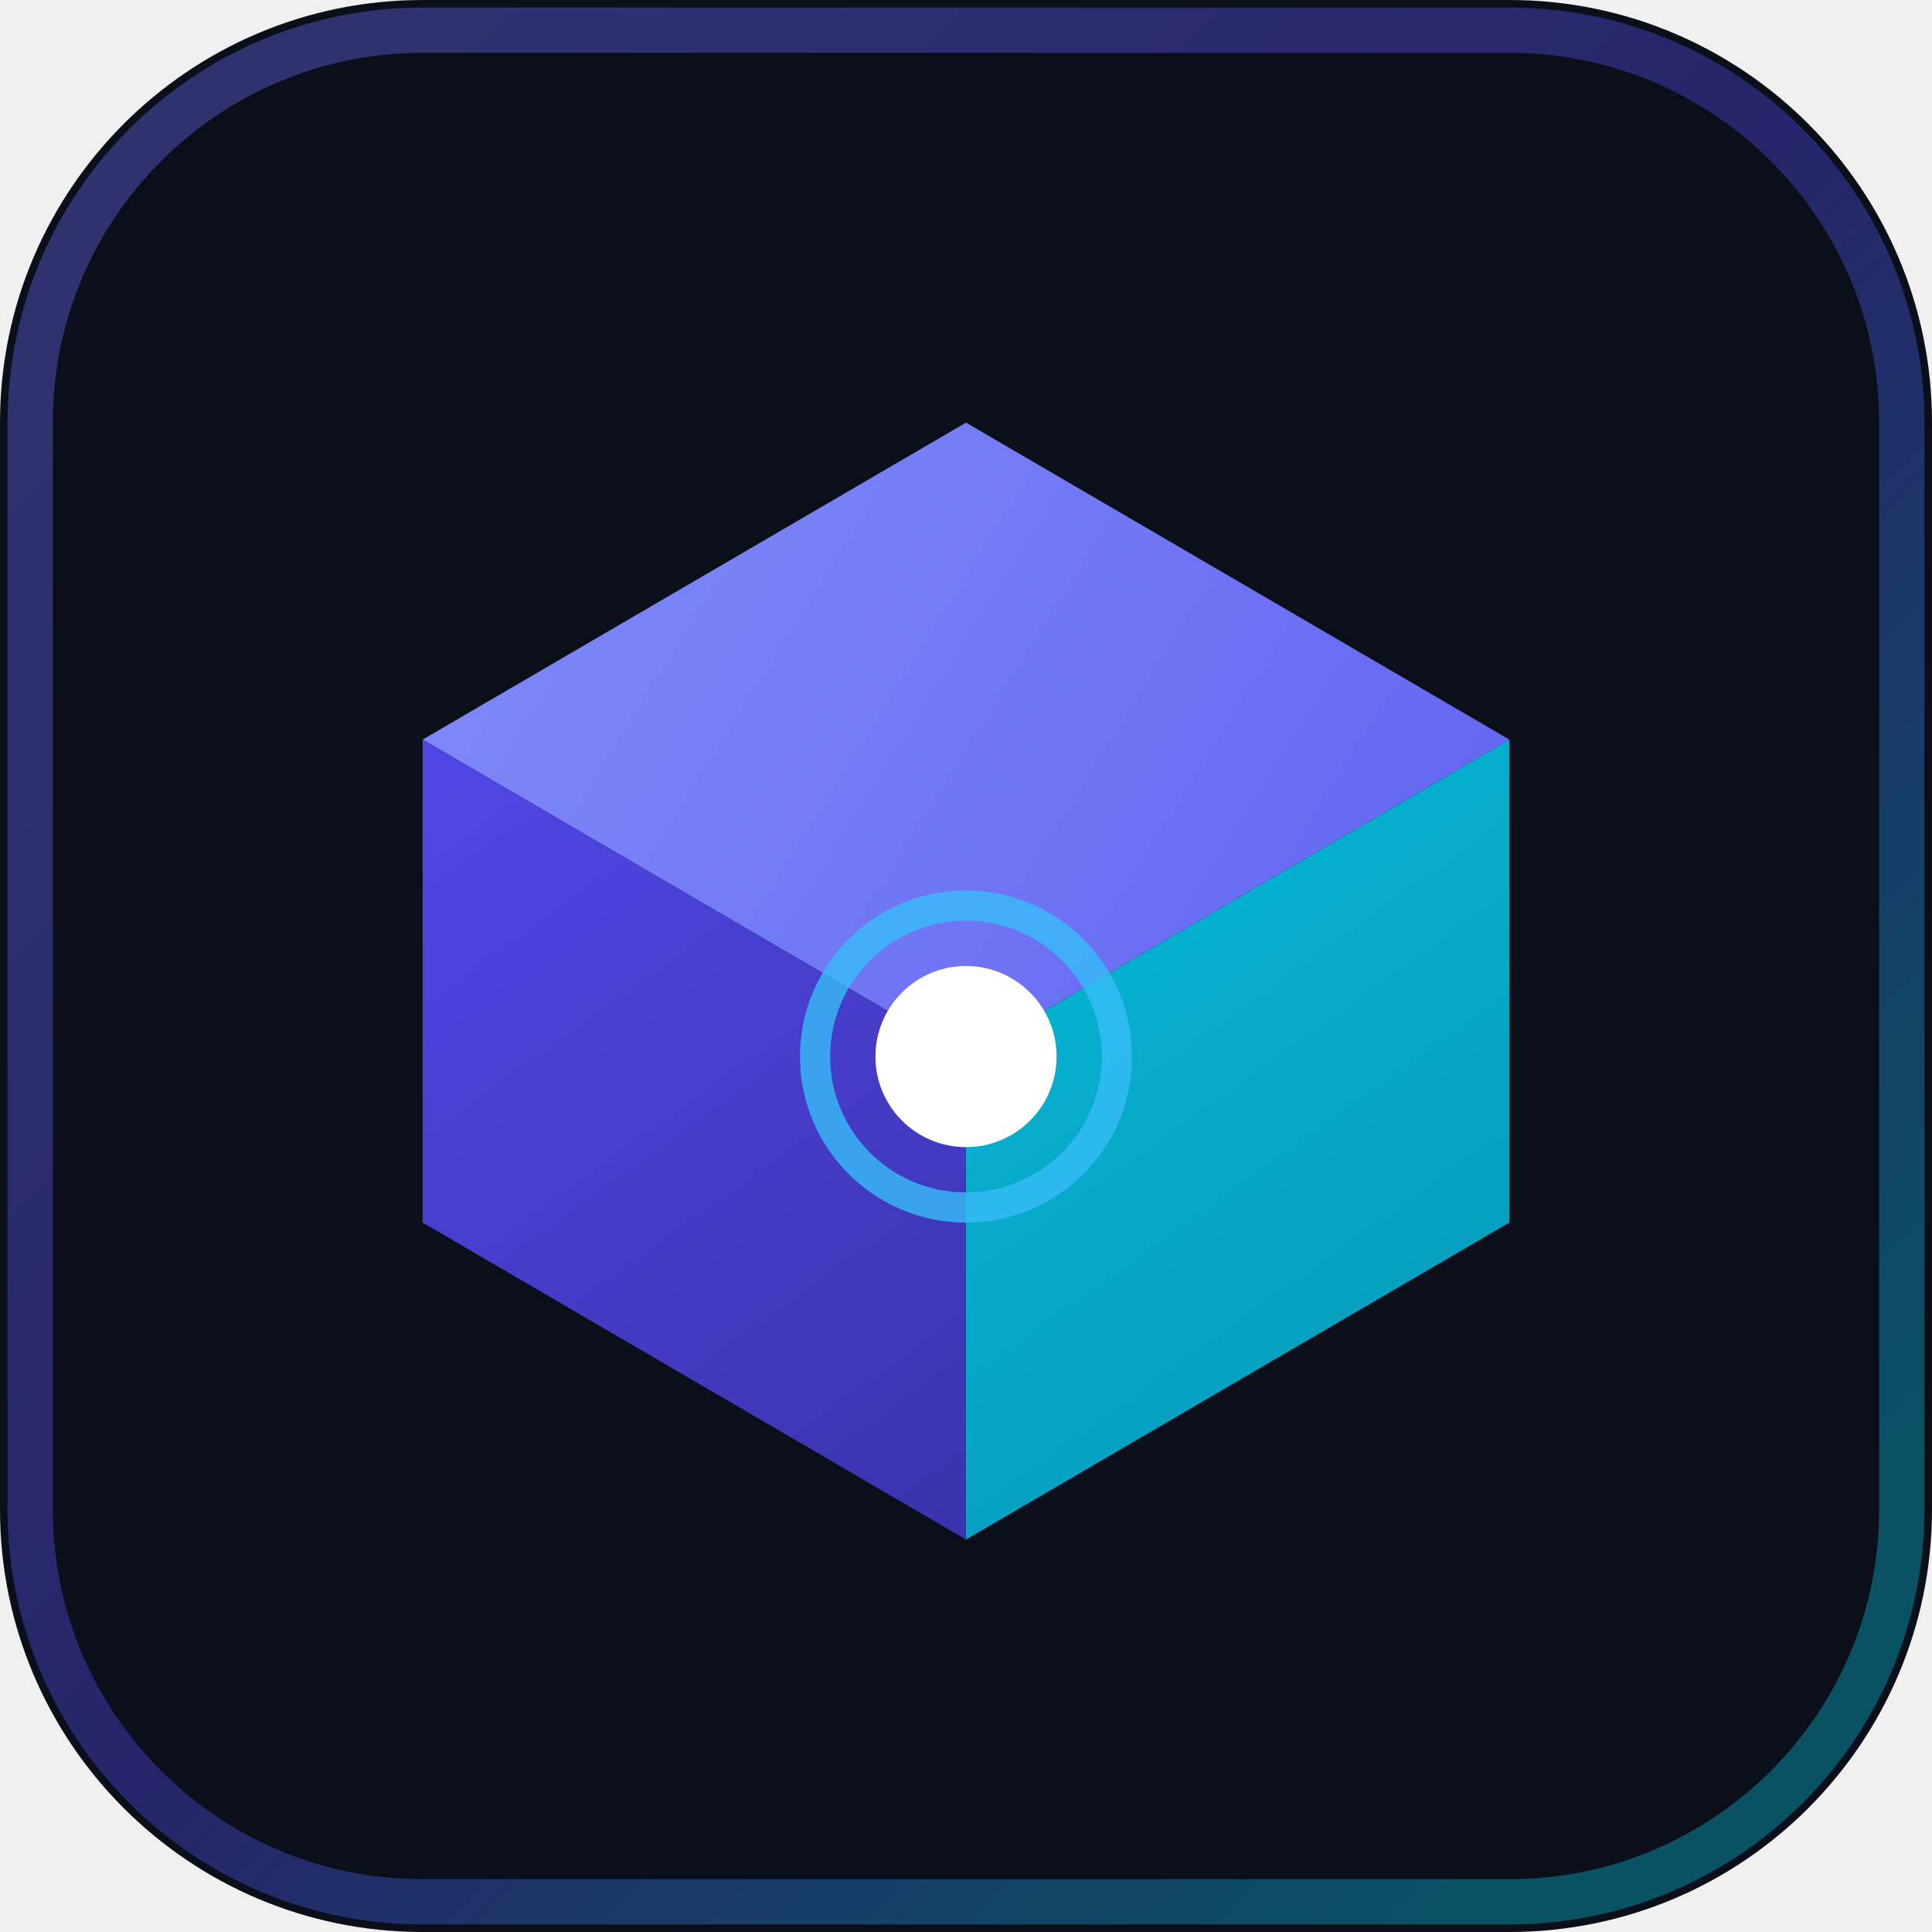
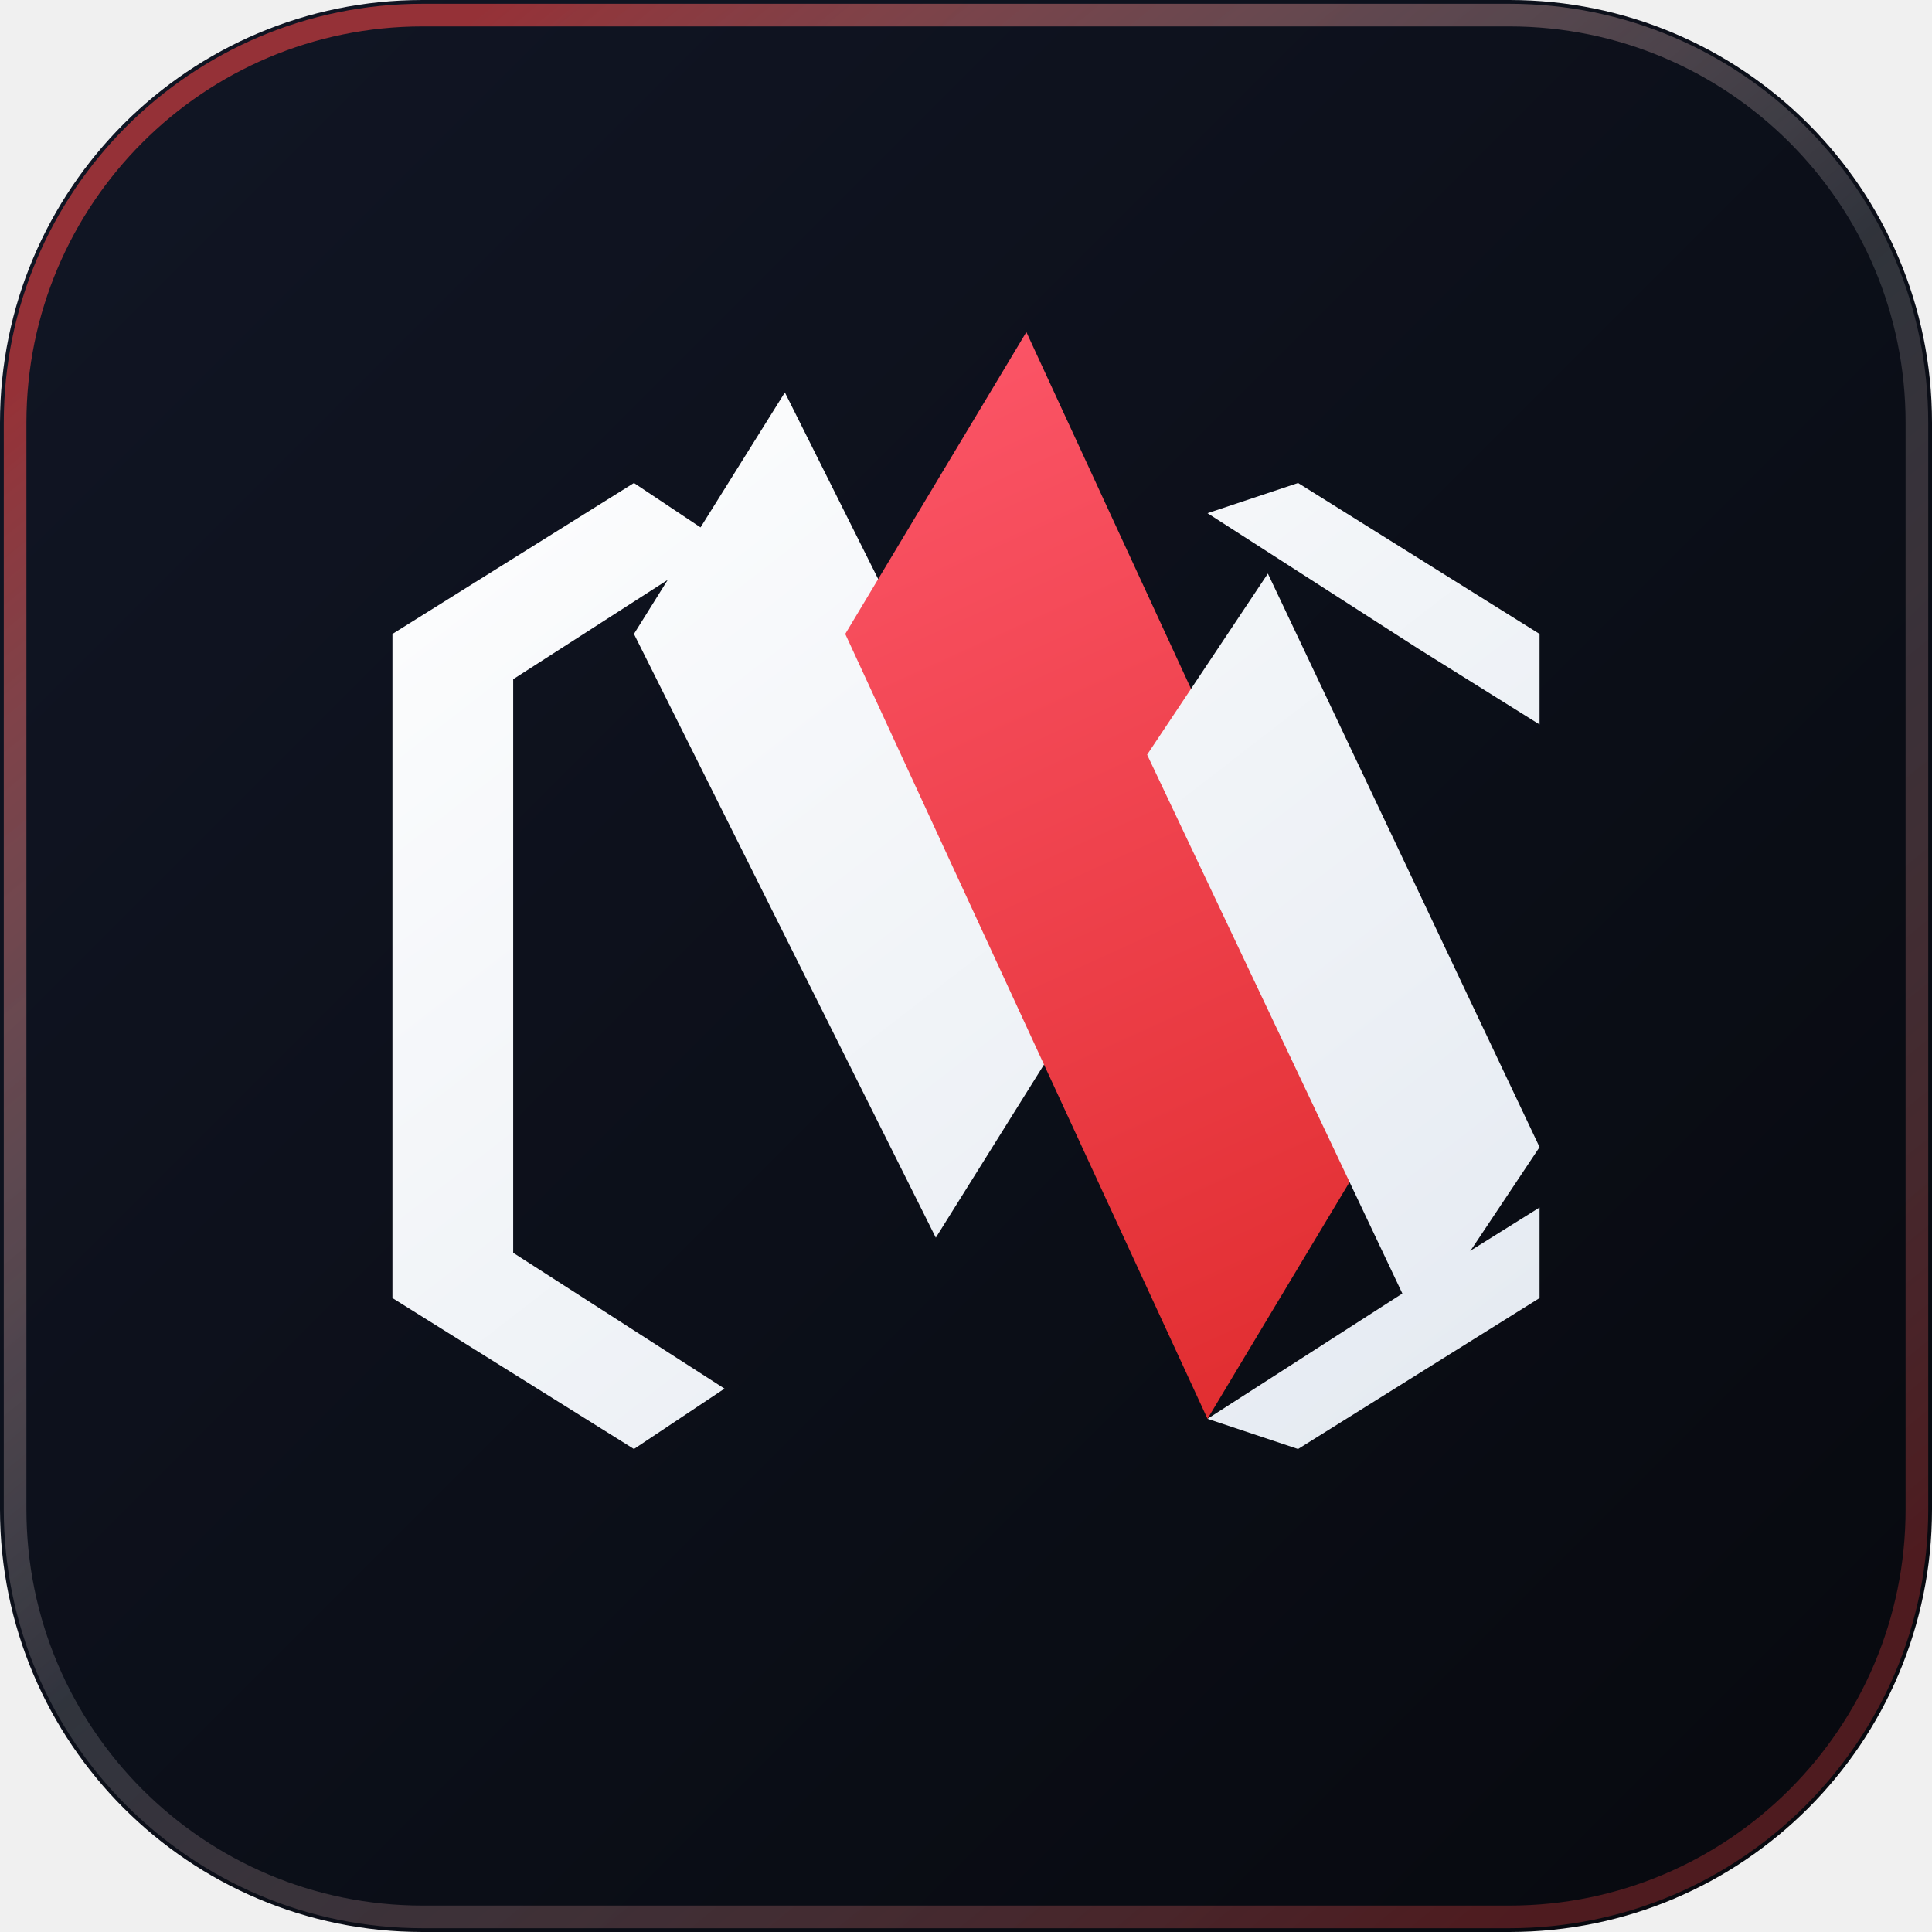
- <svg xmlns="http://www.w3.org/2000/svg" viewBox="0 0 64 64" fill="none">
+ <svg xmlns="http://www.w3.org/2000/svg" viewBox="0 0 128 128" fill="none">
  <defs>
-     <linearGradient id="cs-grad-a" x1="8" y1="8" x2="56" y2="56" gradientUnits="userSpaceOnUse">
-       <stop offset="0%" stop-color="#6366F1" />
-       <stop offset="50%" stop-color="#4F46E5" />
-       <stop offset="100%" stop-color="#06B6D4" />
+     <linearGradient id="cs-bg" x1="0" y1="0" x2="128" y2="128" gradientUnits="userSpaceOnUse">
+       <stop offset="0%" stop-color="#111625" />
+       <stop offset="100%" stop-color="#07090E" />
    </linearGradient>
-     <linearGradient id="cs-grad-top" x1="16" y1="12" x2="48" y2="32" gradientUnits="userSpaceOnUse">
-       <stop offset="0%" stop-color="#818CF8" />
-       <stop offset="100%" stop-color="#6366F1" />
+     <linearGradient id="cs-rim" x1="20" y1="10" x2="108" y2="118" gradientUnits="userSpaceOnUse">
+       <stop offset="0%" stop-color="#EF4444" stop-opacity="0.6" />
+       <stop offset="50%" stop-color="#FFFFFF" stop-opacity="0.15" />
+       <stop offset="100%" stop-color="#EF4444" stop-opacity="0.3" />
    </linearGradient>
-     <linearGradient id="cs-grad-left" x1="12" y1="28" x2="32" y2="56" gradientUnits="userSpaceOnUse">
-       <stop offset="0%" stop-color="#4F46E5" />
-       <stop offset="100%" stop-color="#3730A3" />
+     <linearGradient id="cs-crimson" x1="45" y1="20" x2="85" y2="108" gradientUnits="userSpaceOnUse">
+       <stop offset="0%" stop-color="#FF5A6E" />
+       <stop offset="100%" stop-color="#DC2626" />
    </linearGradient>
-     <linearGradient id="cs-grad-right" x1="32" y1="28" x2="52" y2="56" gradientUnits="userSpaceOnUse">
-       <stop offset="0%" stop-color="#06B6D4" />
-       <stop offset="100%" stop-color="#0891B2" />
+     <linearGradient id="cs-white" x1="30" y1="20" x2="98" y2="108" gradientUnits="userSpaceOnUse">
+       <stop offset="0%" stop-color="#FFFFFF" />
+       <stop offset="100%" stop-color="#E2E8F0" />
    </linearGradient>
  </defs>
-   <rect width="64" height="64" rx="14" fill="#0B0F19" />
-   <rect width="62" height="62" x="1" y="1" rx="13" stroke="url(#cs-grad-a)" stroke-width="1.5" stroke-opacity="0.4" />
-   <path d="M32 14 L50 24.5 L32 35 L14 24.5 Z" fill="url(#cs-grad-top)" />
-   <path d="M14 24.5 L32 35 L32 51 L14 40.5 Z" fill="url(#cs-grad-left)" />
-   <path d="M32 35 L50 24.5 L50 40.5 L32 51 Z" fill="url(#cs-grad-right)" />
-   <circle cx="32" cy="35" r="3" fill="#FFFFFF" />
-   <circle cx="32" cy="35" r="5" stroke="#38BDF8" stroke-width="1" stroke-opacity="0.8" />
+   <rect width="128" height="128" rx="28" fill="url(#cs-bg)" />
+   <rect x="1" y="1" width="126" height="126" rx="27" stroke="url(#cs-rim)" stroke-width="1.5" />
+   <path d="M42 32 L26 42 L26 86 L42 96 L48 92 L34 83 L34 45 L48 36 Z" fill="url(#cs-white)" />
+   <path d="M86 32 L102 42 L102 48 L94 43 L80 34 Z" fill="url(#cs-white)" />
+   <path d="M86 96 L102 86 L102 80 L94 85 L80 94 Z" fill="url(#cs-white)" />
+   <path d="M52 26 L42 42 L62 82 L72 66 Z" fill="url(#cs-white)" />
+   <path d="M68 22 L56 42 L80 94 L92 74 Z" fill="url(#cs-crimson)" />
+   <path d="M84 38 L76 50 L94 88 L102 76 Z" fill="url(#cs-white)" />
</svg>
